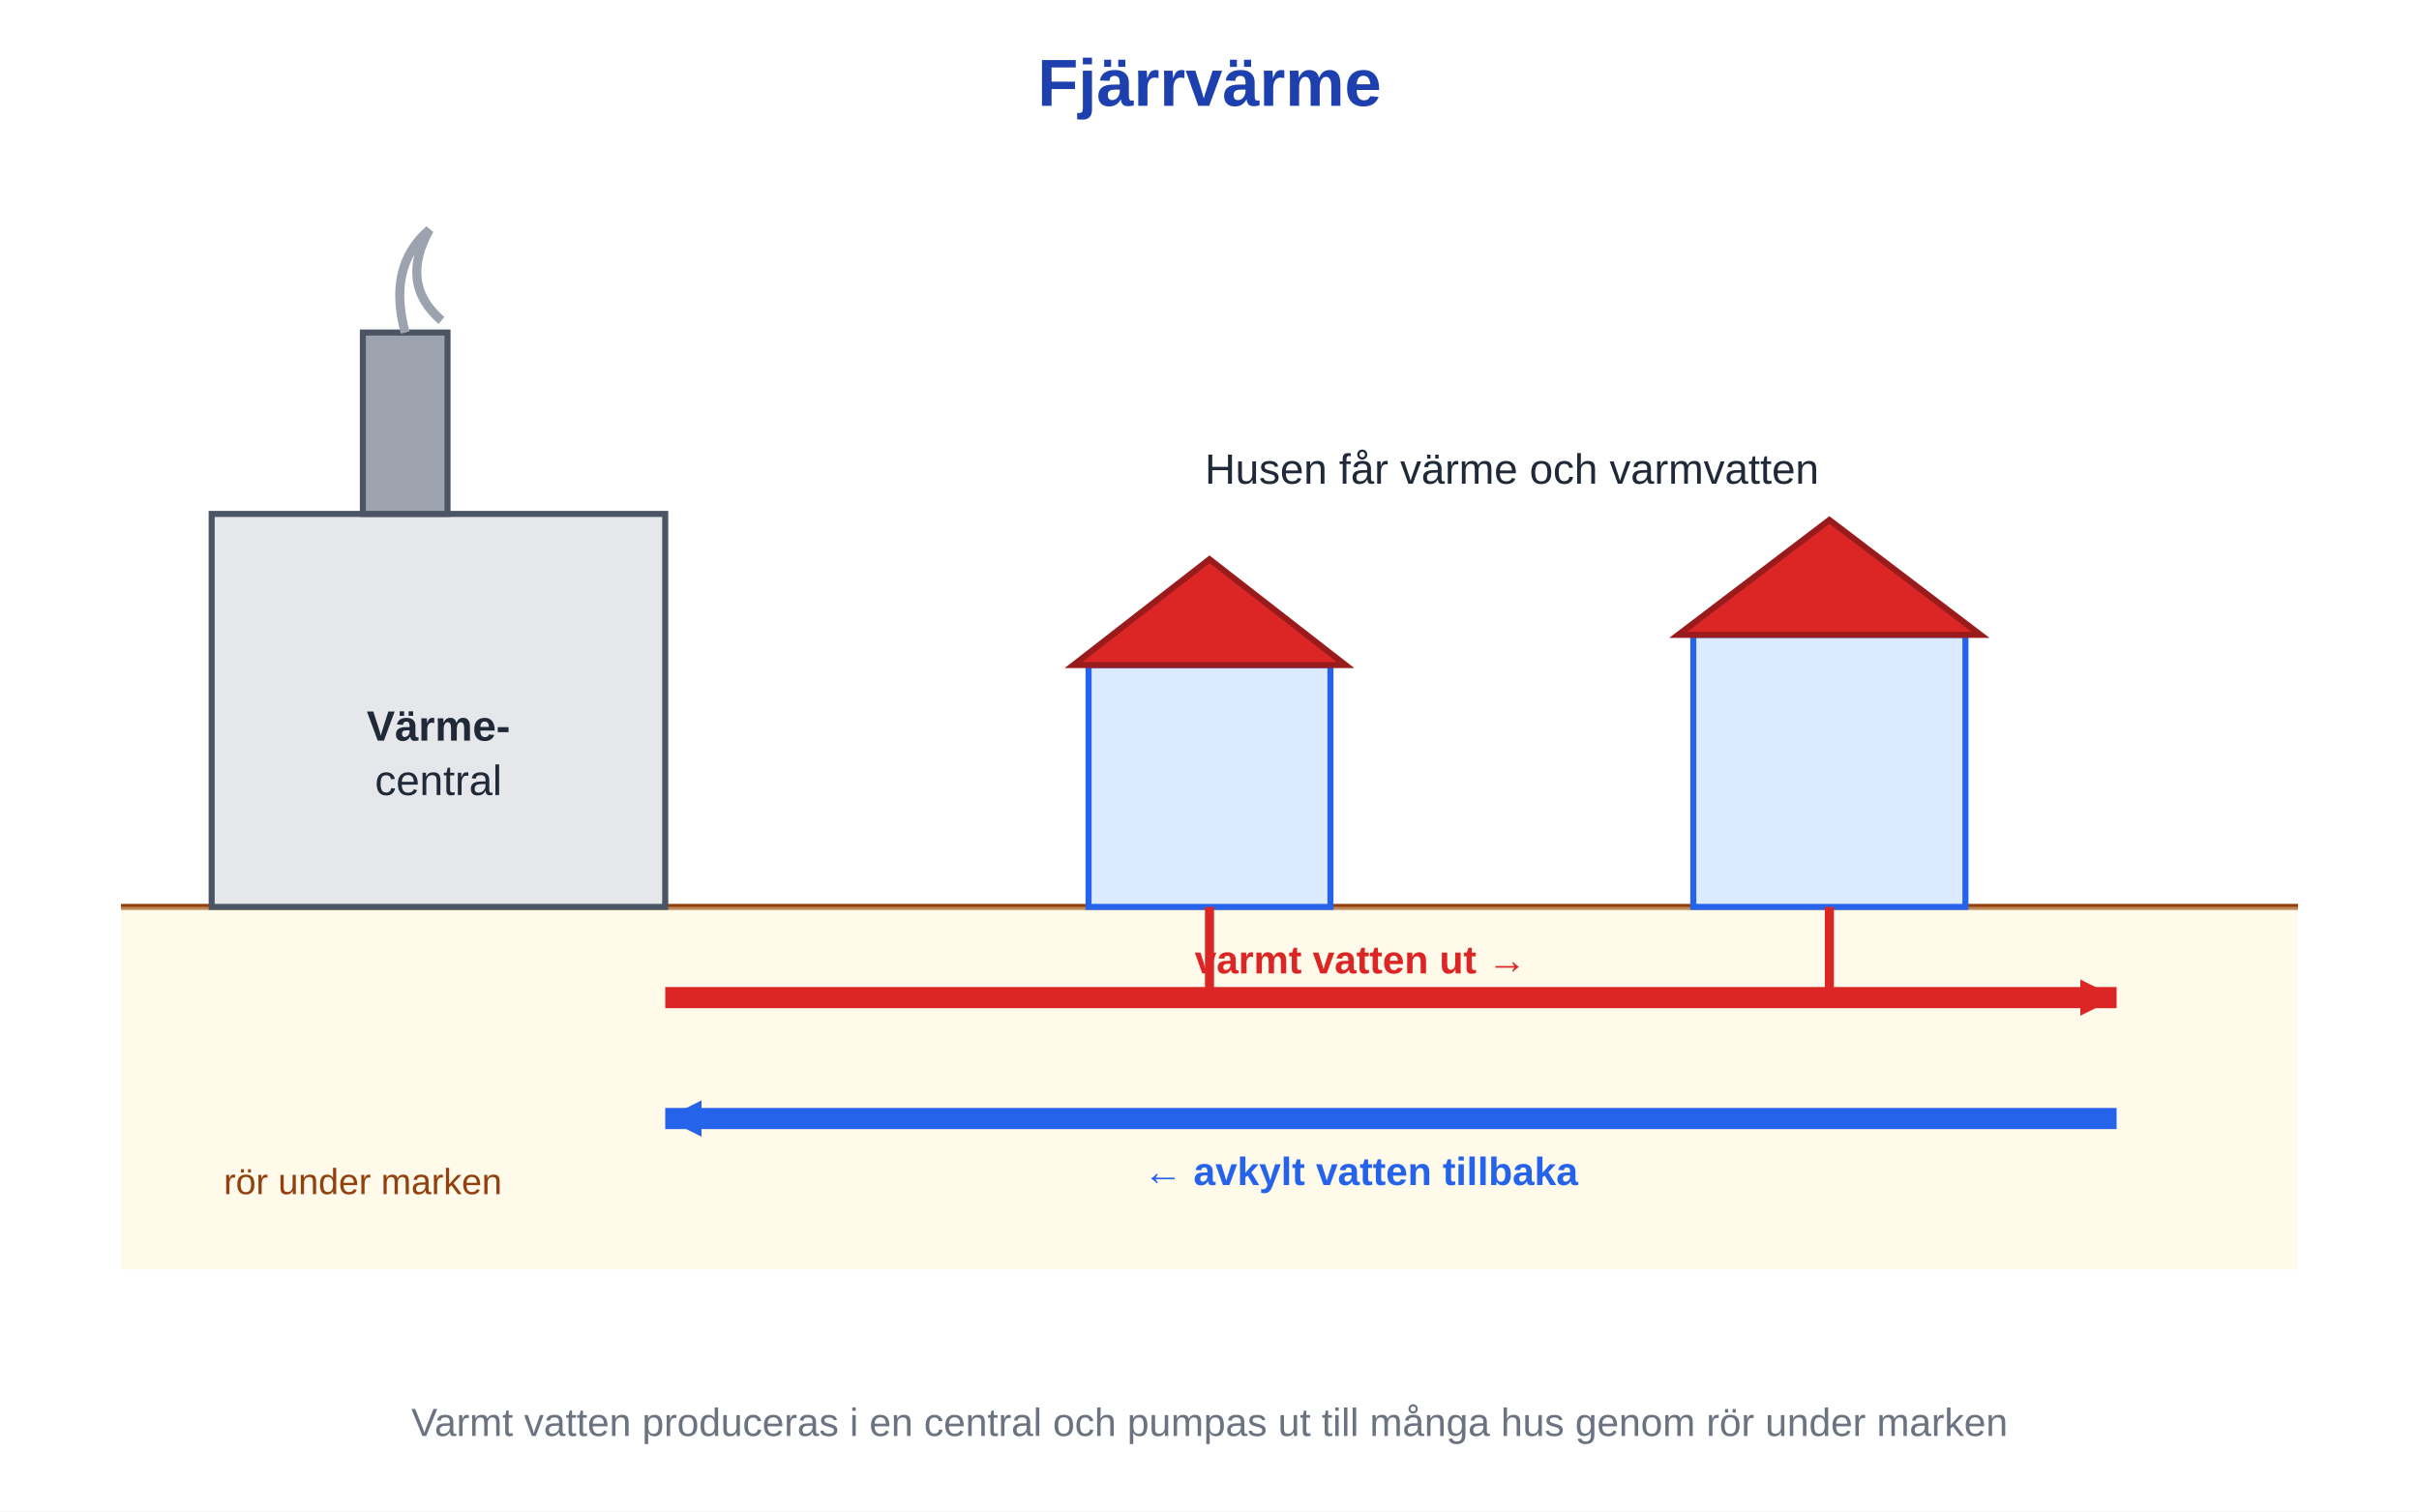
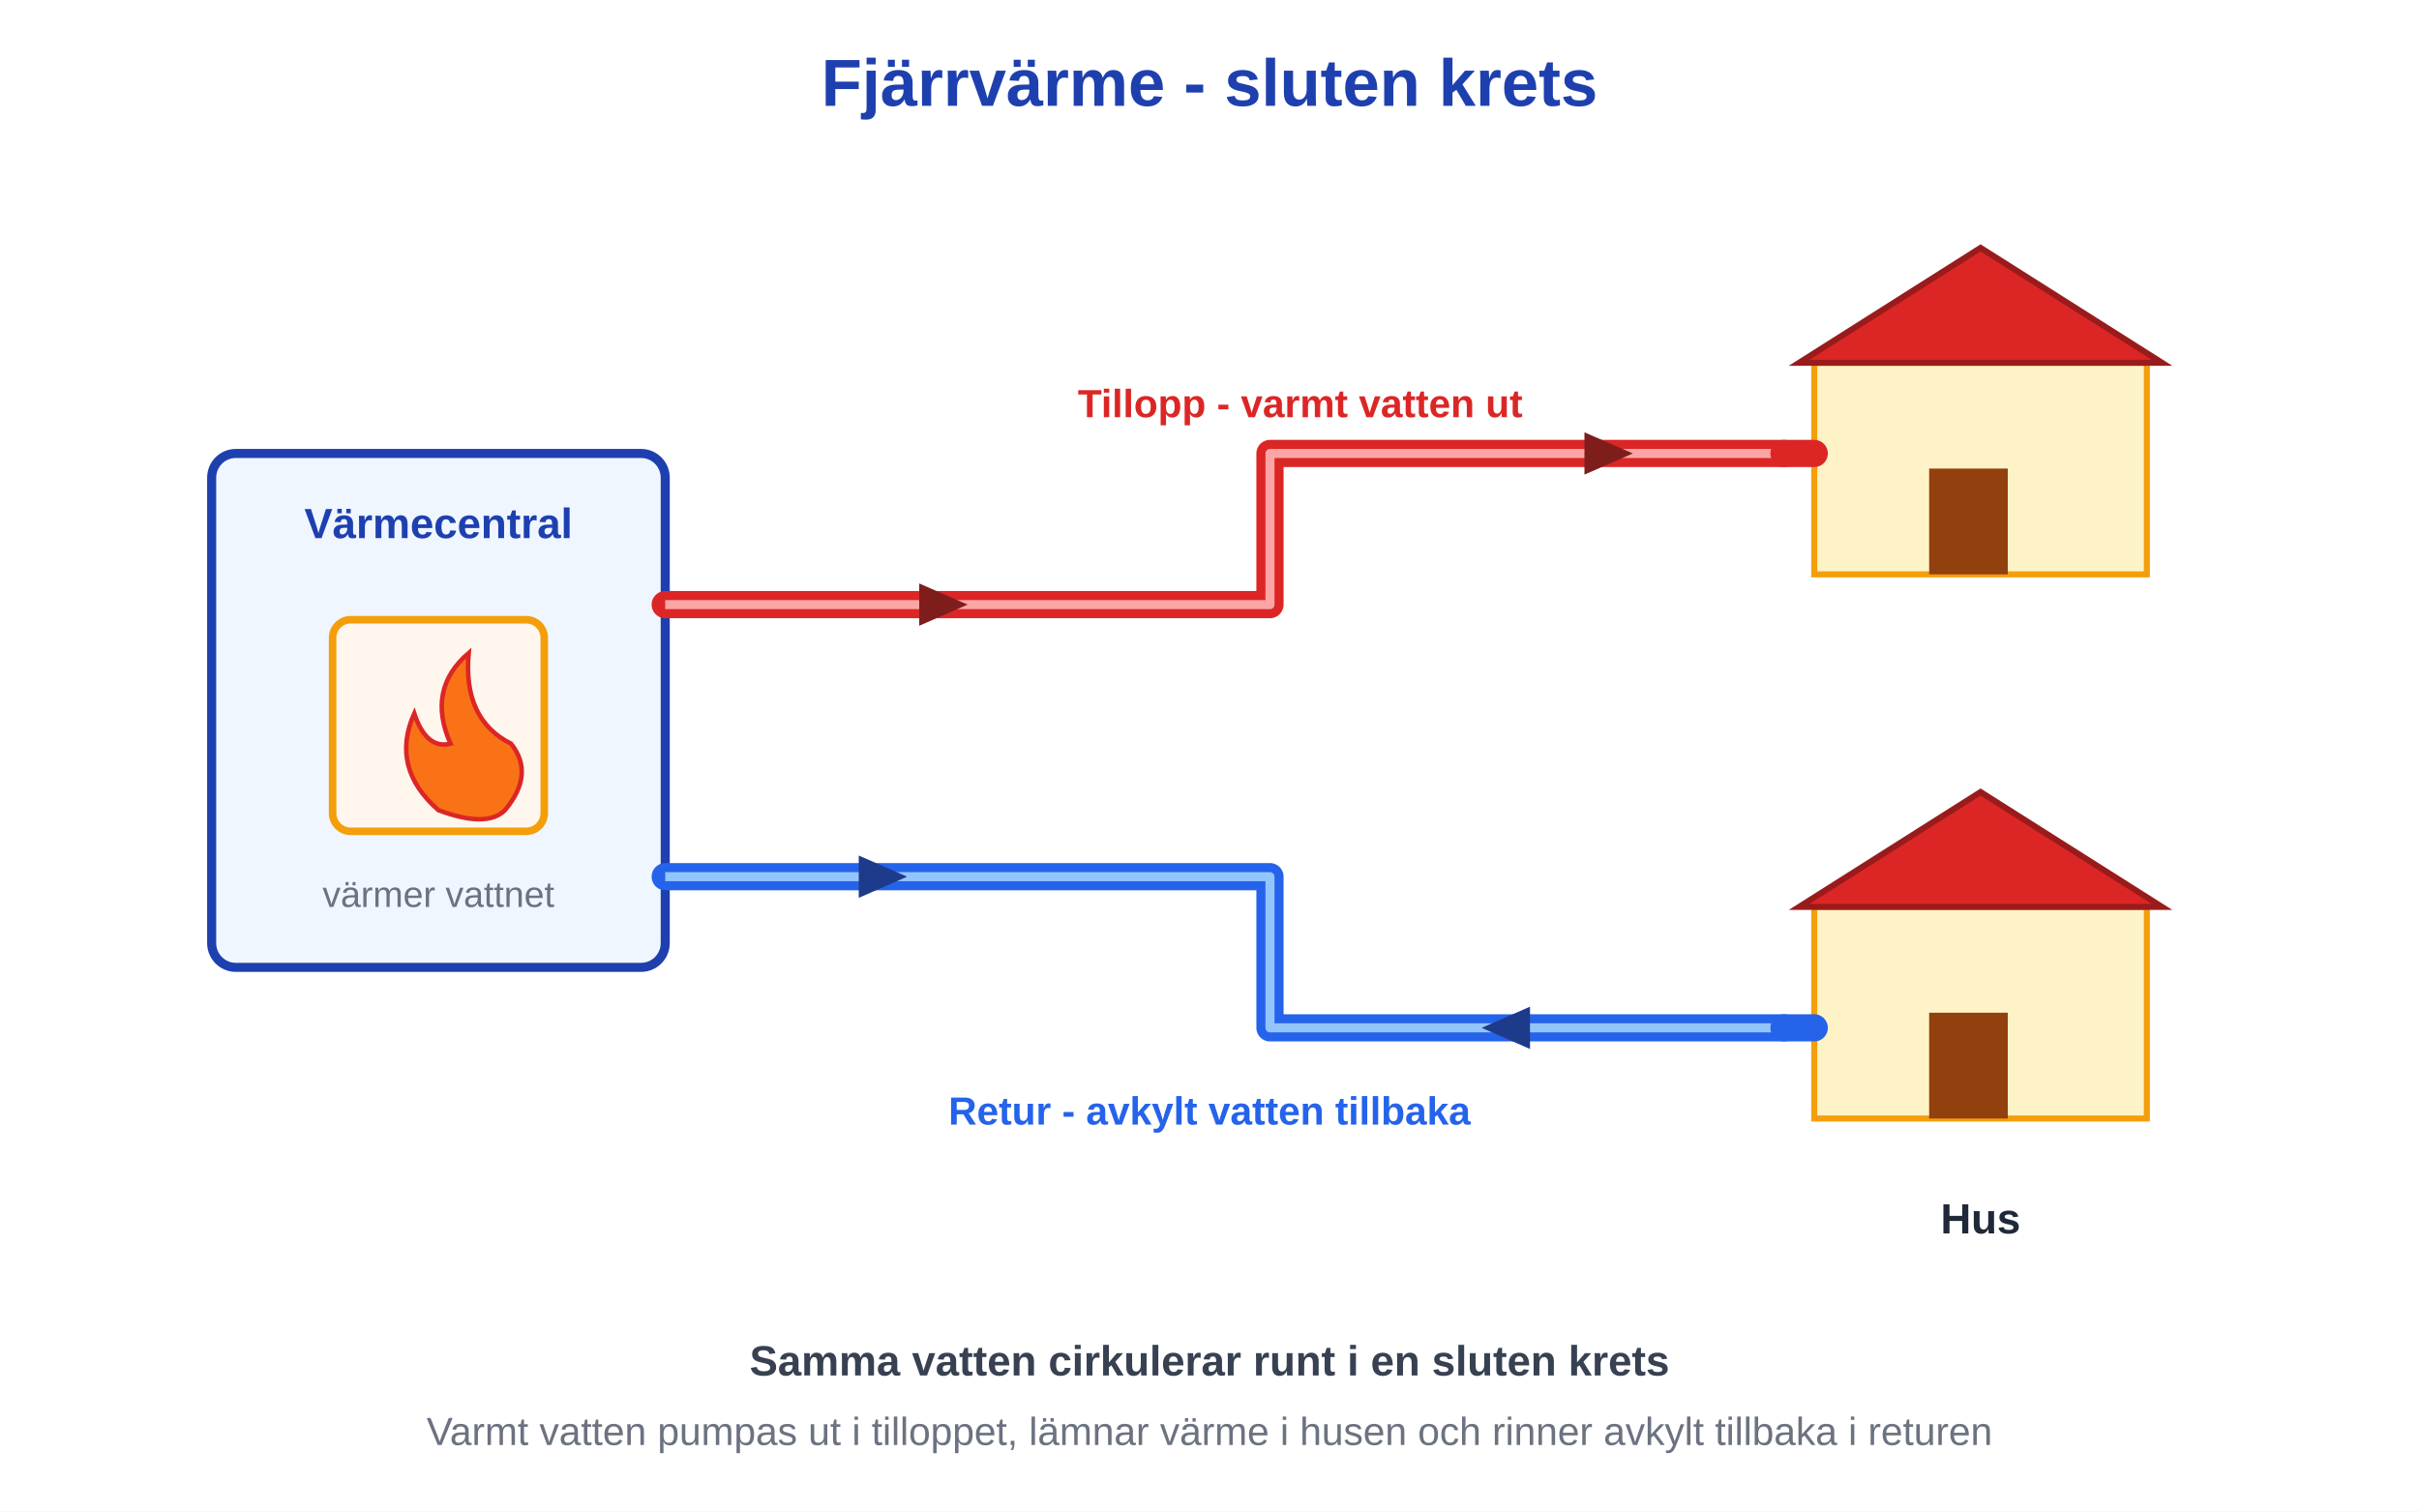
<svg xmlns="http://www.w3.org/2000/svg" viewBox="0 0 800 500" width="800" height="500">
  <rect width="800" height="500" fill="white" />
-   <text x="400" y="35" font-family="Arial,sans-serif" font-size="22" fill="#1e40af" text-anchor="middle" font-weight="bold">Fjärrvärme</text>
-   <line x1="40" y1="300" x2="760" y2="300" stroke="#92400e" stroke-width="2" />
-   <rect x="40" y="300" width="720" height="120" fill="#fef3c7" opacity="0.4" />
-   <text x="120" y="395" font-family="Arial,sans-serif" font-size="12" fill="#92400e" text-anchor="middle">rör under marken</text>
-   <rect x="70" y="170" width="150" height="130" fill="#e5e7eb" stroke="#4b5563" stroke-width="2" />
-   <rect x="120" y="110" width="28" height="60" fill="#9ca3af" stroke="#4b5563" stroke-width="2" />
-   <path d="M 134 110 q -6 -22 8 -34 q -10 18 4 30" fill="none" stroke="#9ca3af" stroke-width="3" />
-   <text x="145" y="245" font-family="Arial,sans-serif" font-size="14" fill="#1f2937" text-anchor="middle" font-weight="bold">Värme-</text>
-   <text x="145" y="263" font-family="Arial,sans-serif" font-size="14" fill="#1f2937" text-anchor="middle">central</text>
-   <line x1="220" y1="330" x2="700" y2="330" stroke="#dc2626" stroke-width="7" />
-   <polygon points="700,330 688,324 688,336" fill="#dc2626" />
-   <text x="450" y="322" font-family="Arial,sans-serif" font-size="13" fill="#dc2626" text-anchor="middle" font-weight="bold">varmt vatten ut →</text>
-   <line x1="700" y1="370" x2="220" y2="370" stroke="#2563eb" stroke-width="7" />
-   <polygon points="220,370 232,364 232,376" fill="#2563eb" />
-   <text x="450" y="392" font-family="Arial,sans-serif" font-size="13" fill="#2563eb" text-anchor="middle" font-weight="bold">← avkylt vatten tillbaka</text>
-   <g>
-     <rect x="360" y="220" width="80" height="80" fill="#dbeafe" stroke="#2563eb" stroke-width="2" />
-     <polygon points="355,220 400,185 445,220" fill="#dc2626" stroke="#991b1b" stroke-width="2" />
-     <line x1="400" y1="300" x2="400" y2="328" stroke="#dc2626" stroke-width="3" />
-   </g>
-   <g>
-     <rect x="560" y="210" width="90" height="90" fill="#dbeafe" stroke="#2563eb" stroke-width="2" />
-     <polygon points="555,210 605,172 655,210" fill="#dc2626" stroke="#991b1b" stroke-width="2" />
-     <line x1="605" y1="300" x2="605" y2="328" stroke="#dc2626" stroke-width="3" />
-   </g>
-   <text x="500" y="160" font-family="Arial,sans-serif" font-size="14" fill="#1f2937" text-anchor="middle">Husen får värme och varmvatten</text>
-   <text x="400" y="475" font-family="Arial,sans-serif" font-size="13" fill="#6b7280" text-anchor="middle">Varmt vatten produceras i en central och pumpas ut till många hus genom rör under marken</text>
+   <text x="400" y="35" font-family="Arial,sans-serif" font-size="22" fill="#1e40af" text-anchor="middle" font-weight="bold">Fjärrvärme - sluten krets</text>
+   <rect x="70" y="150" width="150" height="170" rx="8" fill="#eff6ff" stroke="#1e40af" stroke-width="3" />
+   <text x="145" y="178" font-family="Arial,sans-serif" font-size="14" fill="#1e40af" text-anchor="middle" font-weight="bold">Värmecentral</text>
+   <rect x="110" y="205" width="70" height="70" rx="6" fill="#fff7ed" stroke="#f59e0b" stroke-width="2.5" />
+   <path d="M145 268 q-16 -14 -8 -32 q4 12 12 10 q-8 -18 6 -30 q-2 22 14 30 q8 10 -2 22 q-6 6 -22 0 z" fill="#f97316" stroke="#dc2626" stroke-width="1.5" />
+   <text x="145" y="300" font-family="Arial,sans-serif" font-size="12" fill="#6b7280" text-anchor="middle">värmer vattnet</text>
+   <rect x="600" y="120" width="110" height="70" fill="#fef3c7" stroke="#f59e0b" stroke-width="2" />
+   <polygon points="595,120 655,82 715,120" fill="#dc2626" stroke="#991b1b" stroke-width="2" />
+   <rect x="638" y="155" width="26" height="35" fill="#92400e" />
+   <rect x="600" y="300" width="110" height="70" fill="#fef3c7" stroke="#f59e0b" stroke-width="2" />
+   <polygon points="595,300 655,262 715,300" fill="#dc2626" stroke="#991b1b" stroke-width="2" />
+   <rect x="638" y="335" width="26" height="35" fill="#92400e" />
+   <text x="655" y="408" font-family="Arial,sans-serif" font-size="14" fill="#1f2937" text-anchor="middle" font-weight="bold">Hus</text>
+   <polyline points="220,200 420,200 420,150 590,150" fill="none" stroke="#dc2626" stroke-width="9" stroke-linejoin="round" stroke-linecap="round" />
+   <polyline points="220,200 420,200 420,150 590,150" fill="none" stroke="#fca5a5" stroke-width="3" stroke-linejoin="round" />
+   <polygon points="320,200 304,193 304,207" fill="#7f1d1d" />
+   <polygon points="540,150 524,143 524,157" fill="#7f1d1d" />
+   <text x="430" y="138" font-family="Arial,sans-serif" font-size="13" fill="#dc2626" text-anchor="middle" font-weight="bold">Tillopp - varmt vatten ut</text>
+   <polyline points="590,340 420,340 420,290 220,290" fill="none" stroke="#2563eb" stroke-width="9" stroke-linejoin="round" stroke-linecap="round" />
+   <polyline points="590,340 420,340 420,290 220,290" fill="none" stroke="#93c5fd" stroke-width="3" stroke-linejoin="round" />
+   <polygon points="490,340 506,333 506,347" fill="#1e3a8a" />
+   <polygon points="300,290 284,283 284,297" fill="#1e3a8a" />
+   <text x="400" y="372" font-family="Arial,sans-serif" font-size="13" fill="#2563eb" text-anchor="middle" font-weight="bold">Retur - avkylt vatten tillbaka</text>
+   <line x1="590" y1="150" x2="600" y2="150" stroke="#dc2626" stroke-width="9" stroke-linecap="round" />
+   <line x1="590" y1="340" x2="600" y2="340" stroke="#2563eb" stroke-width="9" stroke-linecap="round" />
+   <text x="400" y="455" font-family="Arial,sans-serif" font-size="14" fill="#374151" text-anchor="middle" font-weight="bold">Samma vatten cirkulerar runt i en sluten krets</text>
+   <text x="400" y="478" font-family="Arial,sans-serif" font-size="13" fill="#6b7280" text-anchor="middle">Varmt vatten pumpas ut i tilloppet, lämnar värme i husen och rinner avkylt tillbaka i returen</text>
</svg>
